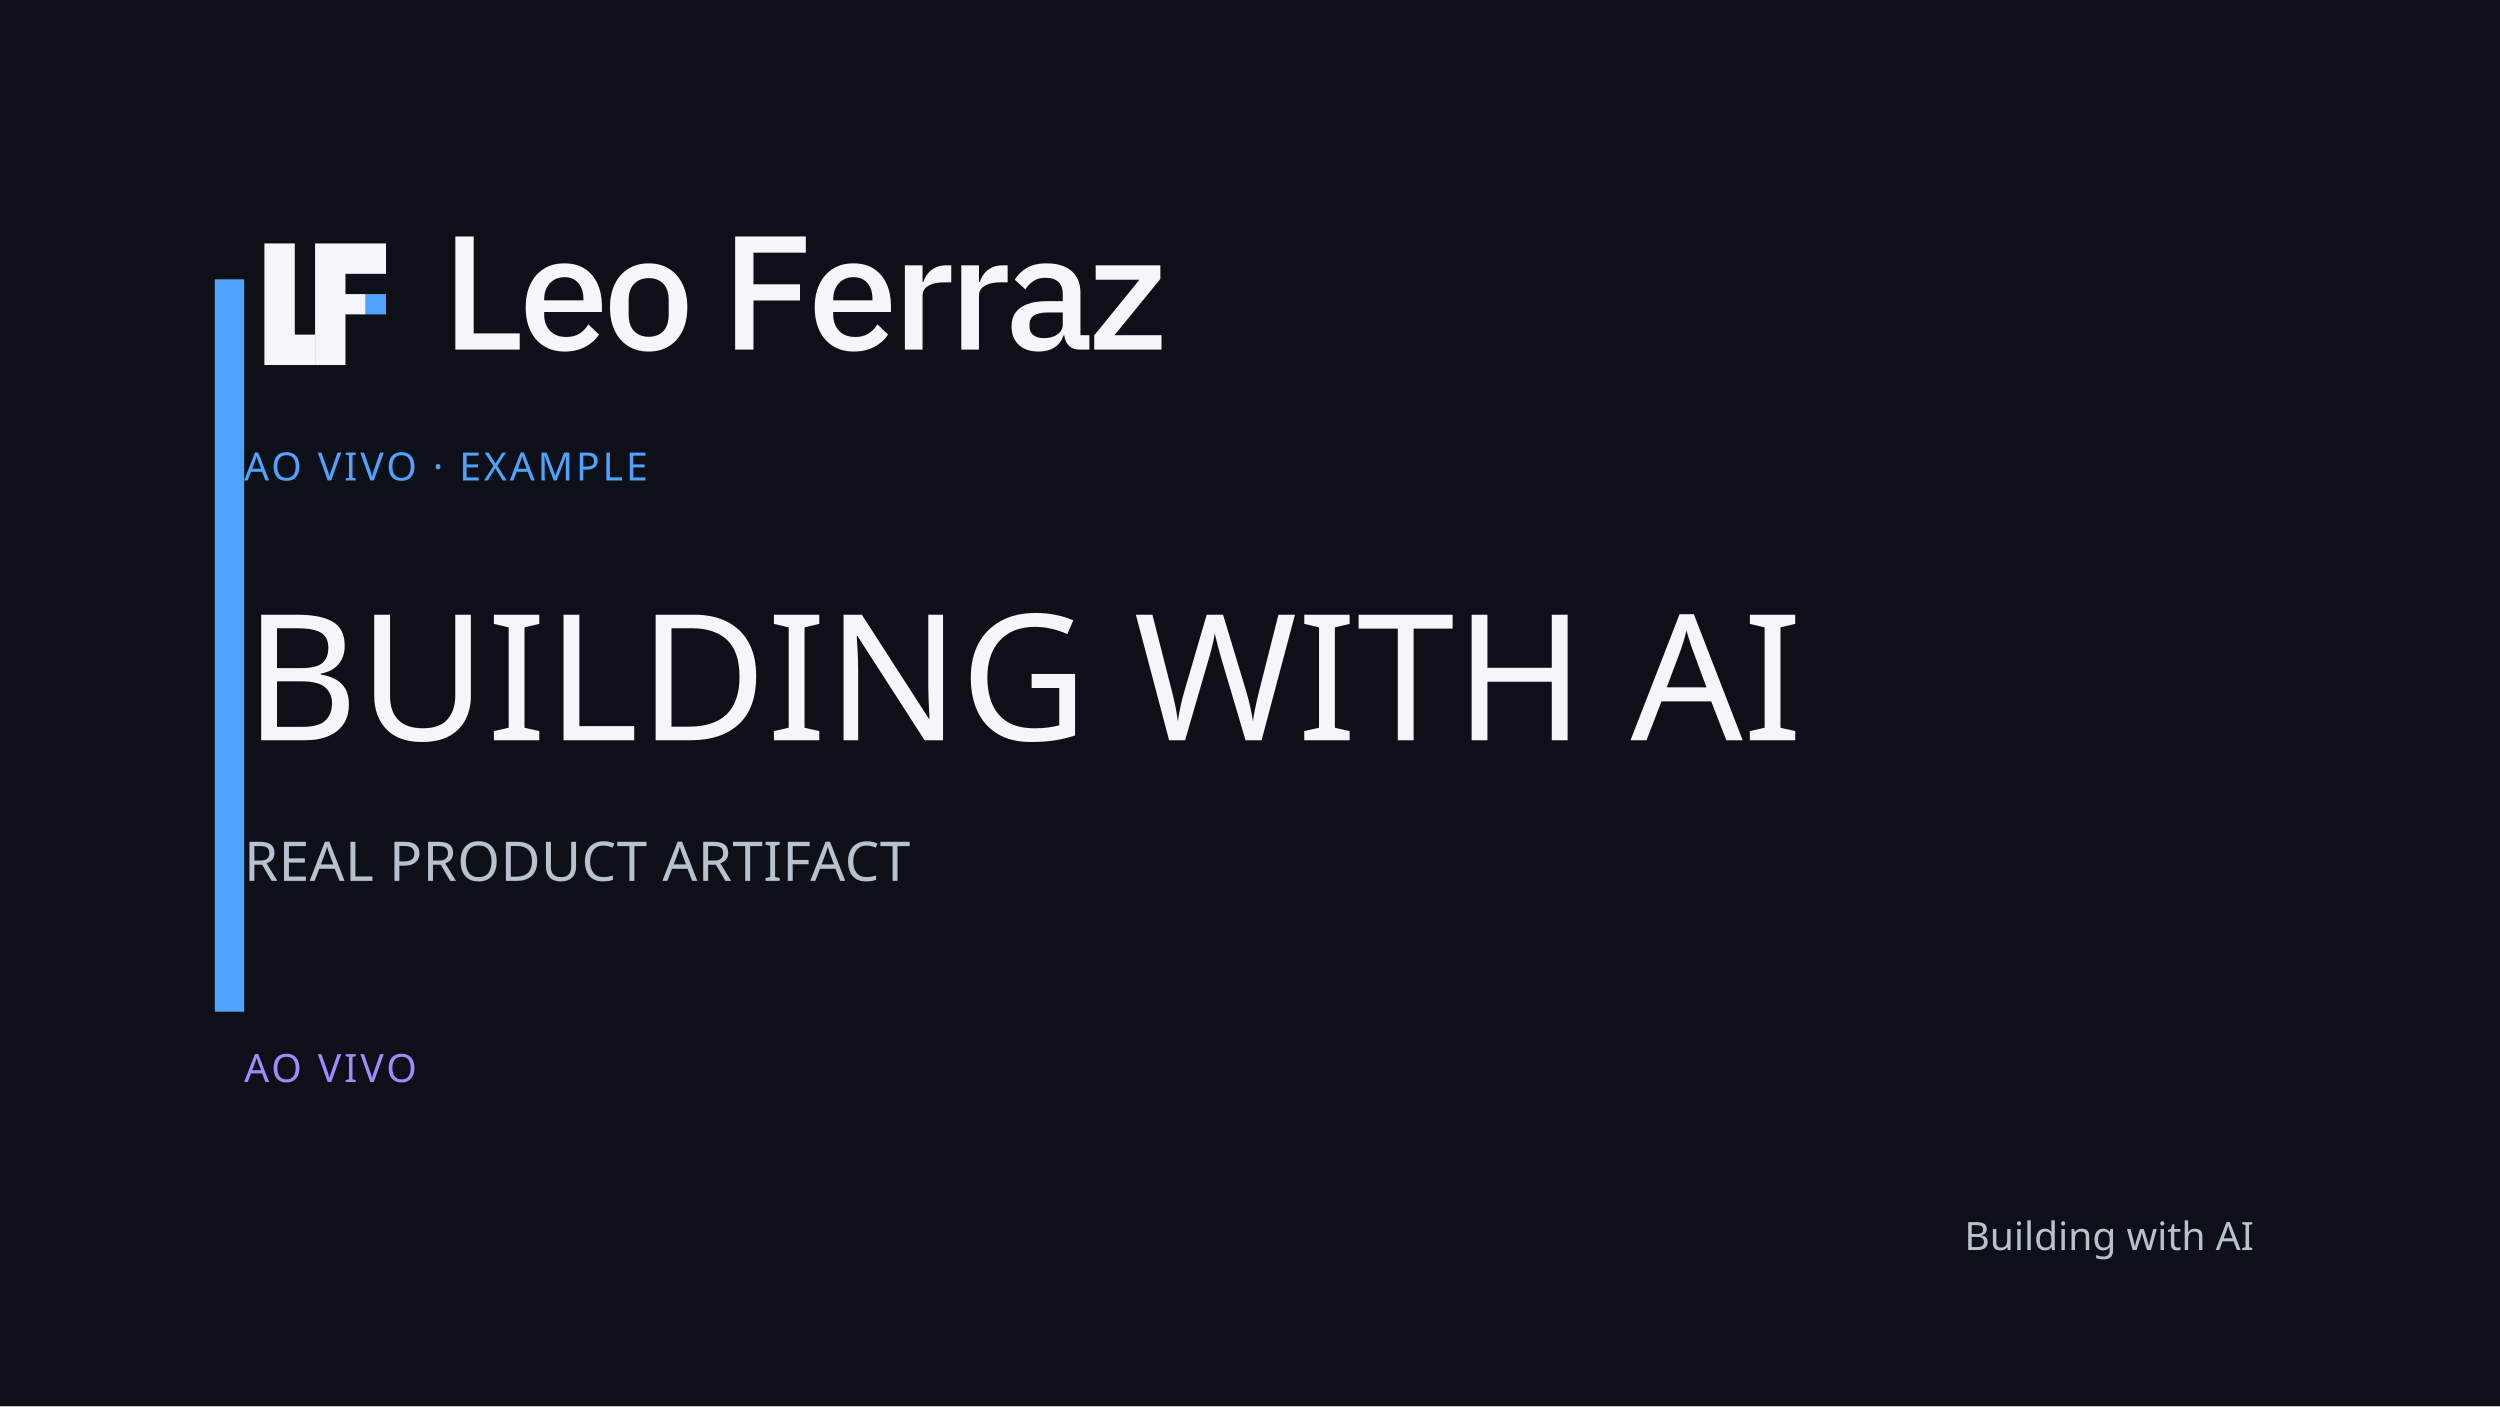
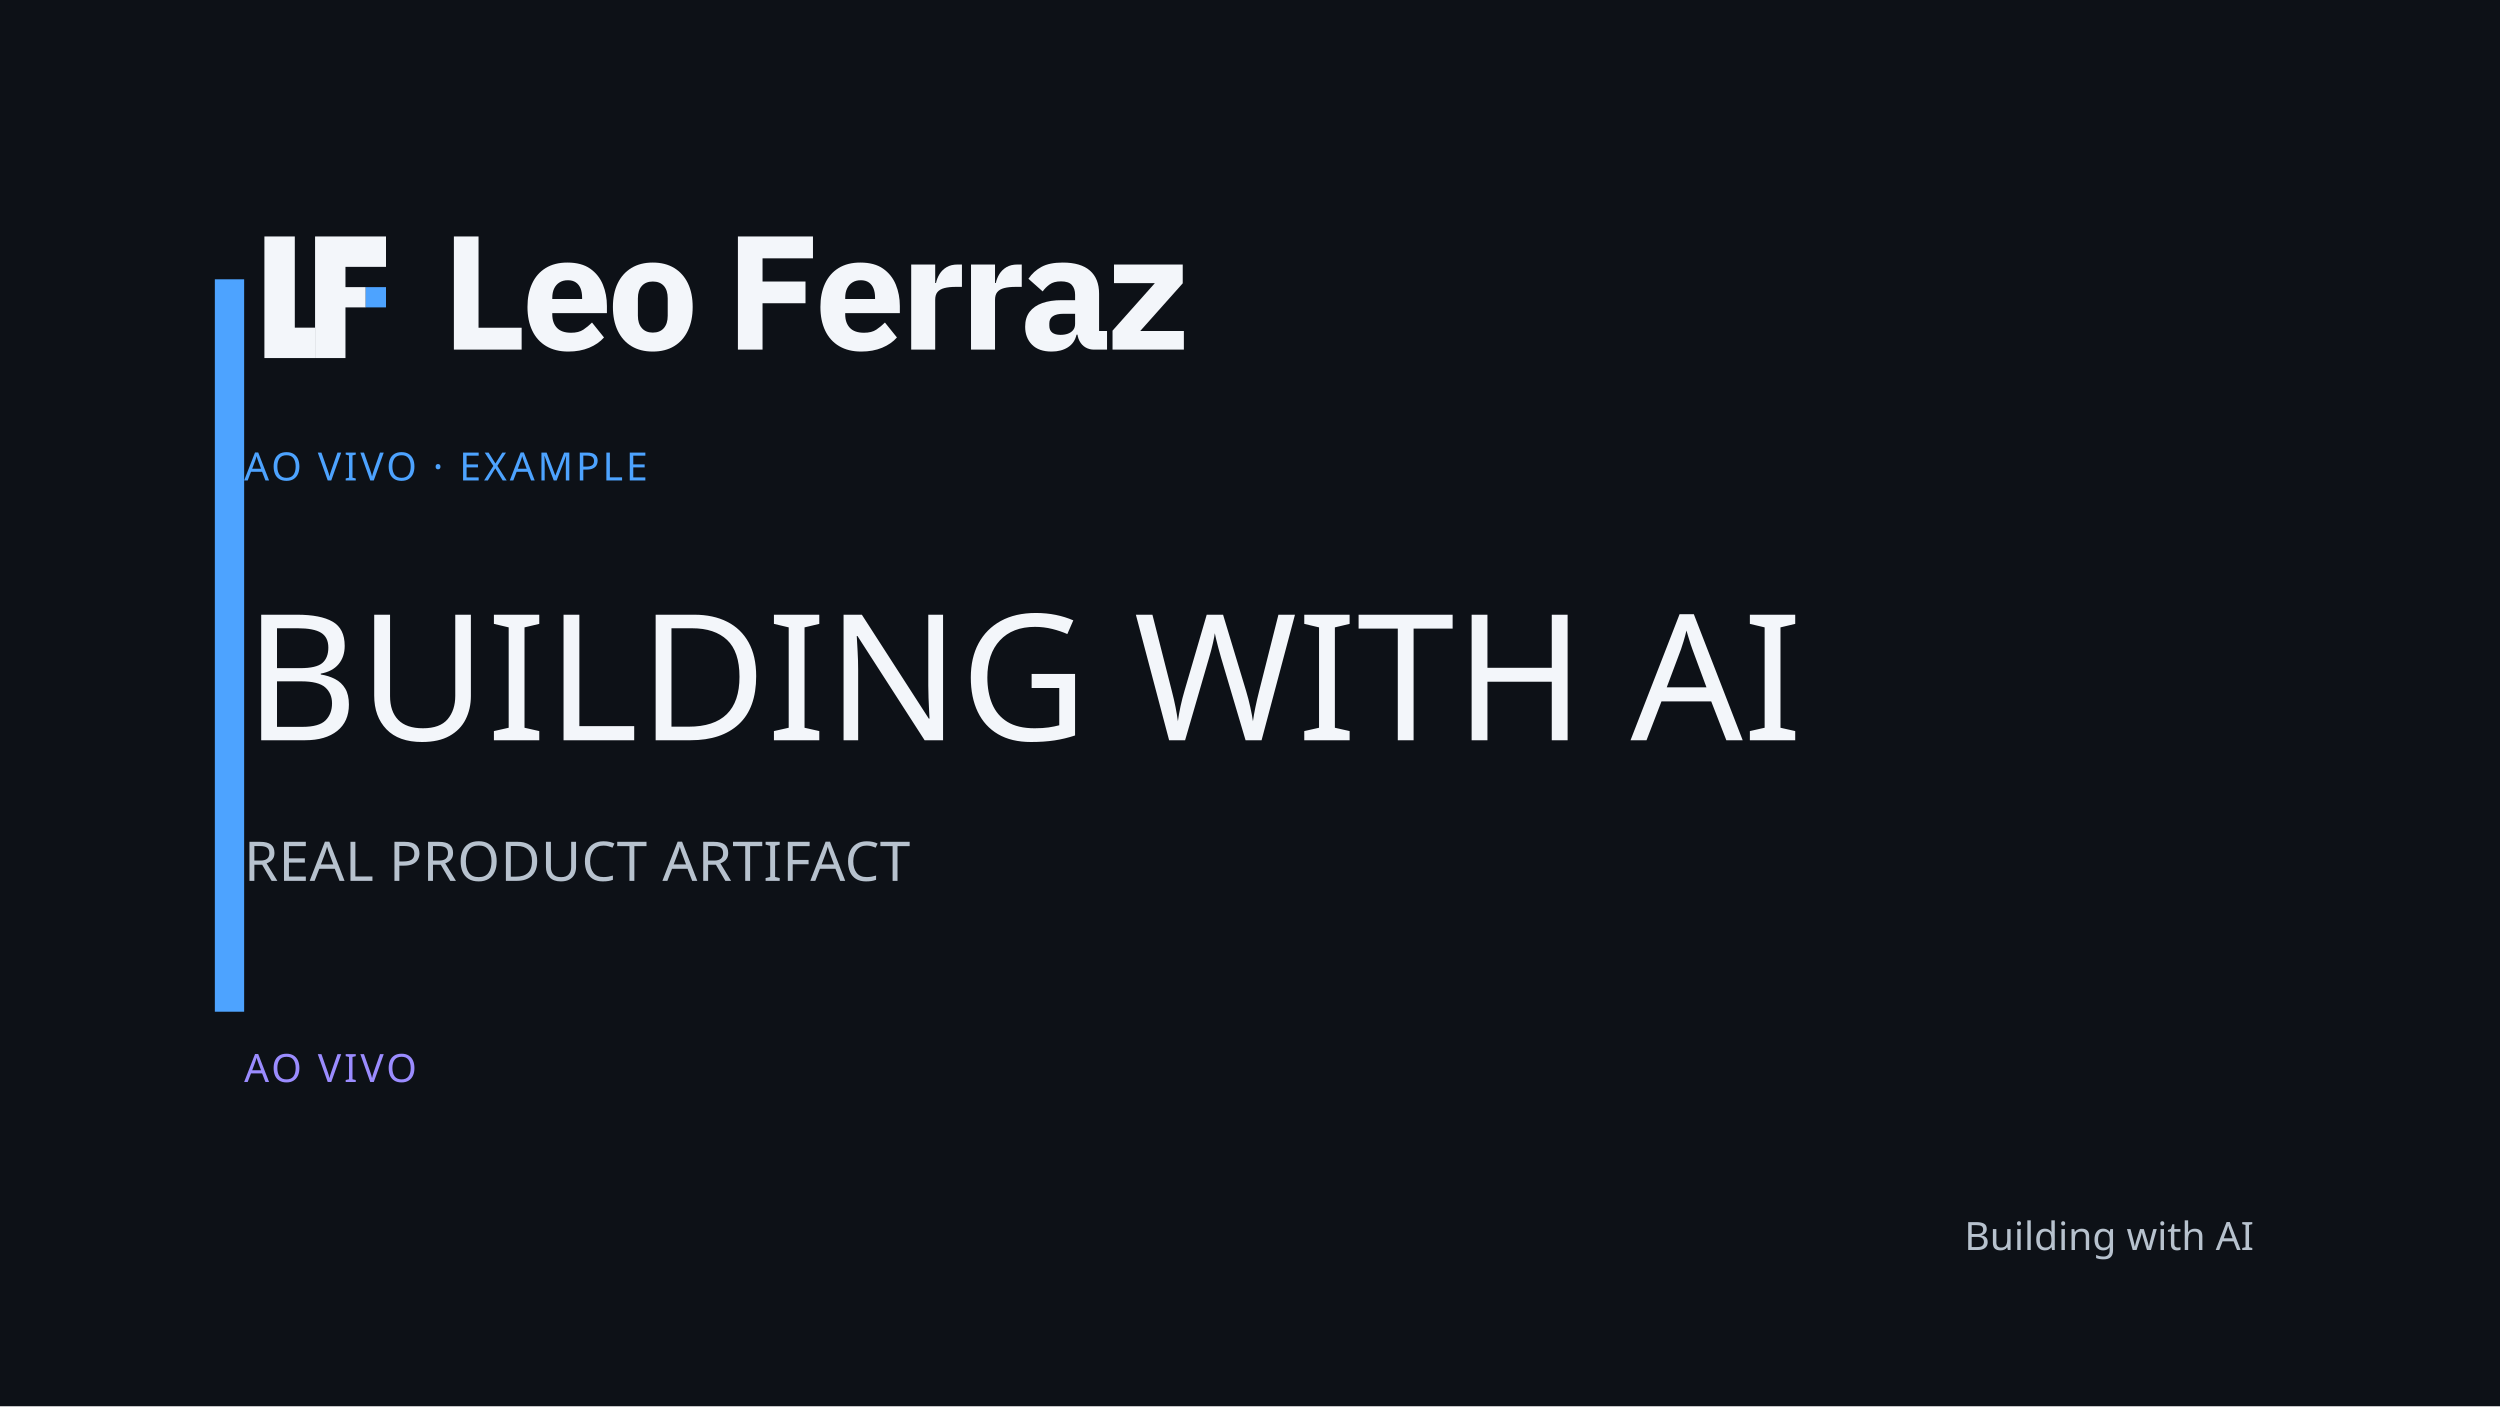
<svg xmlns="http://www.w3.org/2000/svg" viewBox="0 0 1280 720" width="1280" height="720" role="img" aria-labelledby="title">
  <rect width="1280" height="720" fill="#0D1117" />
  <rect x="110" y="143" width="15" height="375" fill="#4DA3FF" />
-   <g data-mark="constructed-lf" transform="translate(125 114.26) scale(1.297)">
+   <g data-mark="constructed-lf" transform="translate(125 110.691) scale(1.297)">
    <path d="M8 8H20V44H28V56H8Z" fill="#F3F6FA" />
    <path d="M28 8H56V20H40V28H48V36H40V56H28Z" fill="#F3F6FA" />
    <rect x="48" y="28" width="8" height="8" fill="#4DA3FF" />
  </g>
-   <path d="M266.09 179L233.14 179L233.14 121.07L242.52 121.07L242.52 170.7L266.09 170.7Z" fill="#F3F6FA" />
-   <path d="M289.16 180Q283.02 180 278.54 177.22Q274.06 174.44 271.61 169.37Q269.16 164.31 269.16 157.42Q269.16 150.53 271.57 145.51Q273.97 140.49 278.37 137.67Q282.77 134.84 288.91 134.84Q295.31 134.84 299.58 137.71Q303.85 140.57 306.01 145.47Q308.17 150.37 308.17 156.34L308.17 159.74L278.62 159.74L278.62 161.16Q278.62 166.14 281.57 169.33Q284.52 172.53 289.99 172.53Q293.98 172.53 296.72 170.78Q299.46 169.04 301.28 166.05L306.68 171.28Q304.19 175.18 299.66 177.59Q295.14 180 289.16 180ZM289.08 141.9Q285.93 141.9 283.56 143.35Q281.2 144.8 279.91 147.34Q278.62 149.87 278.62 153.19L278.62 153.77L298.71 153.77L298.71 152.94Q298.71 149.62 297.55 147.13Q296.38 144.64 294.23 143.27Q292.07 141.9 289.08 141.9Z" fill="#F3F6FA" />
-   <path d="M332.16 180Q326.1 180 321.66 177.22Q317.22 174.44 314.77 169.37Q312.32 164.31 312.32 157.42Q312.32 150.53 314.77 145.47Q317.22 140.41 321.66 137.62Q326.1 134.84 332.16 134.84Q338.13 134.84 342.57 137.62Q347.01 140.41 349.46 145.47Q351.91 150.53 351.91 157.42Q351.91 164.31 349.46 169.37Q347.01 174.44 342.57 177.22Q338.13 180 332.16 180ZM332.16 172.44Q336.81 172.44 339.59 169.58Q342.37 166.72 342.37 161.07L342.37 153.77Q342.37 148.12 339.59 145.26Q336.81 142.4 332.16 142.4Q327.59 142.4 324.73 145.26Q321.87 148.12 321.87 153.77L321.87 161.07Q321.87 166.72 324.73 169.58Q327.59 172.44 332.16 172.44Z" fill="#F3F6FA" />
-   <path d="M385.78 179L376.4 179L376.4 121.07L412.58 121.07L412.58 129.37L385.78 129.37L385.78 145.55L409.6 145.55L409.6 153.85L385.78 153.85Z" fill="#F3F6FA" />
-   <path d="M437.15 180Q431.01 180 426.53 177.22Q422.05 174.44 419.6 169.37Q417.15 164.31 417.15 157.42Q417.15 150.53 419.56 145.51Q421.96 140.49 426.36 137.67Q430.76 134.84 436.9 134.84Q443.29 134.84 447.57 137.71Q451.84 140.57 454 145.47Q456.16 150.37 456.16 156.34L456.16 159.74L426.61 159.74L426.61 161.16Q426.61 166.14 429.56 169.33Q432.5 172.53 437.98 172.53Q441.97 172.53 444.7 170.78Q447.44 169.04 449.27 166.05L454.67 171.28Q452.17 175.18 447.65 177.59Q443.13 180 437.15 180ZM437.07 141.9Q433.92 141.9 431.55 143.35Q429.18 144.8 427.9 147.34Q426.61 149.87 426.61 153.19L426.61 153.77L446.7 153.77L446.7 152.94Q446.7 149.62 445.54 147.13Q444.37 144.64 442.22 143.27Q440.06 141.9 437.07 141.9Z" fill="#F3F6FA" />
-   <path d="M472.34 179L463.3 179L463.3 135.84L472.34 135.84L472.34 144.39L472.76 144.39Q473.42 142.23 474.88 140.28Q476.33 138.33 478.73 137.09Q481.14 135.84 484.63 135.84L487.04 135.84L487.04 144.56L483.47 144.56Q479.9 144.56 477.41 145.39Q474.92 146.22 473.63 147.71Q472.34 149.2 472.34 151.44Z" fill="#F3F6FA" />
-   <path d="M501.23 179L492.18 179L492.18 135.84L501.23 135.84L501.23 144.39L501.64 144.39Q502.31 142.23 503.76 140.28Q505.21 138.33 507.62 137.09Q510.03 135.84 513.51 135.84L515.92 135.84L515.92 144.56L512.35 144.56Q508.78 144.56 506.29 145.39Q503.8 146.22 502.51 147.71Q501.23 149.2 501.23 151.44Z" fill="#F3F6FA" />
-   <path d="M557.75 179L552.69 179Q550.2 179 548.41 177.88Q546.63 176.76 545.72 174.68Q544.8 172.61 544.8 169.79L544.8 169.04L547.38 171.78L544.47 171.78Q543.23 175.76 539.91 177.88Q536.59 180 531.86 180Q525.22 180 521.56 176.51Q517.91 173.02 517.91 167.13Q517.91 162.82 520.03 159.95Q522.14 157.09 526.21 155.64Q530.28 154.18 536.34 154.18L544.14 154.18L544.14 150.53Q544.14 146.63 541.98 144.43Q539.82 142.23 535.26 142.23Q531.52 142.23 529.07 143.93Q526.63 145.63 524.97 148.12L519.57 143.23Q521.73 139.57 525.67 137.21Q529.61 134.84 535.84 134.84Q544.14 134.84 548.66 138.79Q553.19 142.73 553.19 149.95L553.19 171.61L557.75 171.61ZM544.14 159.99L536.5 159.99Q531.77 159.99 529.45 161.49Q527.12 162.98 527.12 165.8L527.12 167.3Q527.12 170.12 529.12 171.61Q531.11 173.11 534.43 173.11Q537.25 173.11 539.41 172.28Q541.57 171.45 542.85 169.87Q544.14 168.29 544.14 166.22Z" fill="#F3F6FA" />
-   <path d="M594.69 179L560.24 179L560.24 171.7L583.4 143.23L560.99 143.23L560.99 135.84L594.11 135.84L594.11 142.81L570.62 171.61L594.69 171.61Z" fill="#F3F6FA" />
+   <path d="M267.08 179L232.39 179L232.39 121.07L245.01 121.07L245.01 167.8L267.08 167.8Z" fill="#F3F6FA" />
+   <path d="M290.99 180Q284.35 180 279.66 177.22Q274.97 174.44 272.52 169.29Q270.07 164.14 270.07 157.17Q270.07 150.28 272.44 145.18Q274.8 140.07 279.37 137.25Q283.93 134.43 290.49 134.43Q297.71 134.43 302.15 137.54Q306.59 140.65 308.67 145.72Q310.74 150.78 310.74 156.67L310.74 160.32L282.77 160.32L282.77 160.99Q282.77 165.31 285.14 167.84Q287.5 170.37 292.4 170.37Q296.3 170.37 298.67 168.79Q301.03 167.21 303.11 165.14L309.25 172.78Q306.34 176.1 301.65 178.05Q296.97 180 290.99 180ZM290.74 143.48Q288.25 143.48 286.47 144.6Q284.68 145.72 283.73 147.71Q282.77 149.7 282.77 152.44L282.77 153.1L298.04 153.1L298.04 152.36Q298.04 149.7 297.26 147.71Q296.47 145.72 294.85 144.6Q293.23 143.48 290.74 143.48Z" fill="#F3F6FA" />
+   <path d="M334.23 180Q327.84 180 323.28 177.22Q318.71 174.44 316.26 169.29Q313.81 164.14 313.81 157.17Q313.81 150.12 316.26 145.05Q318.71 139.99 323.28 137.21Q327.84 134.43 334.23 134.43Q340.62 134.43 345.19 137.21Q349.75 139.99 352.2 145.05Q354.65 150.12 354.65 157.17Q354.65 164.14 352.2 169.29Q349.75 174.44 345.19 177.22Q340.62 180 334.23 180ZM334.23 170.29Q337.88 170.29 339.88 168Q341.87 165.72 341.87 161.65L341.87 152.77Q341.87 148.62 339.88 146.38Q337.88 144.14 334.23 144.14Q330.66 144.14 328.63 146.38Q326.6 148.62 326.6 152.77L326.6 161.65Q326.6 165.72 328.63 168Q330.66 170.29 334.23 170.29Z" fill="#F3F6FA" />
+   <path d="M390.42 179L377.81 179L377.81 121.07L416.24 121.07L416.24 132.27L390.42 132.27L390.42 144.14L412.42 144.14L412.42 155.26L390.42 155.26Z" fill="#F3F6FA" />
+   <path d="M440.97 180Q434.33 180 429.64 177.22Q424.95 174.44 422.5 169.29Q420.05 164.14 420.05 157.17Q420.05 150.28 422.42 145.18Q424.79 140.07 429.35 137.25Q433.92 134.43 440.47 134.43Q447.69 134.43 452.13 137.54Q456.57 140.65 458.65 145.72Q460.72 150.78 460.72 156.67L460.72 160.32L432.75 160.32L432.75 160.99Q432.75 165.31 435.12 167.84Q437.48 170.37 442.38 170.37Q446.28 170.37 448.65 168.79Q451.01 167.21 453.09 165.14L459.23 172.78Q456.33 176.1 451.64 178.05Q446.95 180 440.97 180ZM440.72 143.48Q438.23 143.48 436.45 144.6Q434.66 145.72 433.71 147.71Q432.75 149.7 432.75 152.44L432.75 153.1L448.03 153.1L448.03 152.36Q448.03 149.7 447.24 147.71Q446.45 145.72 444.83 144.6Q443.21 143.48 440.72 143.48Z" fill="#F3F6FA" />
+   <path d="M478.82 179L466.53 179L466.53 135.43L478.82 135.43L478.82 144.89L479.23 144.89Q479.73 142.48 481.06 140.32Q482.39 138.16 484.67 136.79Q486.95 135.43 490.35 135.43L492.51 135.43L492.51 146.88L489.44 146.88Q485.87 146.88 483.51 147.5Q481.14 148.12 479.98 149.54Q478.82 150.95 478.82 153.52Z" fill="#F3F6FA" />
+   <path d="M509.45 179L497.16 179L497.16 135.43L509.45 135.43L509.45 144.89L509.86 144.89Q510.36 142.48 511.69 140.32Q513.01 138.16 515.3 136.79Q517.58 135.43 520.98 135.43L523.14 135.43L523.14 146.88L520.07 146.88Q516.5 146.88 514.13 147.5Q511.77 148.12 510.61 149.54Q509.45 150.95 509.45 153.52Z" fill="#F3F6FA" />
+   <path d="M566.8 179L559.99 179Q557.75 179 555.8 177.88Q553.85 176.76 552.69 174.56Q551.53 172.36 551.53 169.29L551.53 168.21L554.18 171.36L551.19 171.36Q550.2 175.6 546.8 177.8Q543.39 180 538.41 180Q531.86 180 528.37 176.47Q524.88 172.94 524.88 167.3Q524.88 162.65 527.17 159.66Q529.45 156.67 533.64 155.18Q537.83 153.69 543.56 153.69L550.45 153.69L550.45 150.95Q550.45 147.79 548.79 145.92Q547.13 144.06 543.23 144.06Q539.57 144.06 537.42 145.63Q535.26 147.21 533.85 149.2L526.54 142.73Q529.2 138.83 533.27 136.63Q537.33 134.43 544.14 134.43Q553.35 134.43 558.04 138.54Q562.73 142.65 562.73 150.37L562.73 169.46L566.8 169.46ZM550.45 160.66L544.47 160.66Q540.9 160.66 539.08 161.9Q537.25 163.15 537.25 165.55L537.25 166.8Q537.25 169.12 538.74 170.29Q540.24 171.45 542.98 171.45Q545.05 171.45 546.71 170.87Q548.37 170.29 549.41 169.04Q550.45 167.8 550.45 165.8Z" fill="#F3F6FA" />
+   <path d="M606.14 179L569.62 179L569.62 169.29L591.28 144.97L570.37 144.97L570.37 135.43L605.56 135.43L605.56 145.05L583.81 169.46L606.14 169.46Z" fill="#F3F6FA" />
  <text x="125" y="246" fill="#4DA3FF" font-family="IBM Plex Mono" font-size="20px" font-weight="500" text-anchor="start" letter-spacing="0.075em">AO VIVO · EXAMPLE</text>
  <text x="125" y="379" fill="#F3F6FA" font-family="IBM Plex Sans" font-size="90px" font-weight="500" text-anchor="start" letter-spacing="0em">BUILDING WITH AI</text>
  <text x="125" y="451" fill="#B7C2CE" font-family="IBM Plex Mono" font-size="28px" font-weight="500" text-anchor="start" letter-spacing="0.01em">REAL PRODUCT ARTIFACT</text>
  <text x="125" y="554" fill="#9B8CFF" font-family="IBM Plex Mono" font-size="20px" font-weight="500" text-anchor="start" letter-spacing="0.075em">AO VIVO</text>
  <text x="1154" y="640" fill="#B7C2CE" font-family="IBM Plex Mono" font-size="20px" font-weight="500" text-anchor="end" letter-spacing="0em">Building with AI</text>
</svg>
